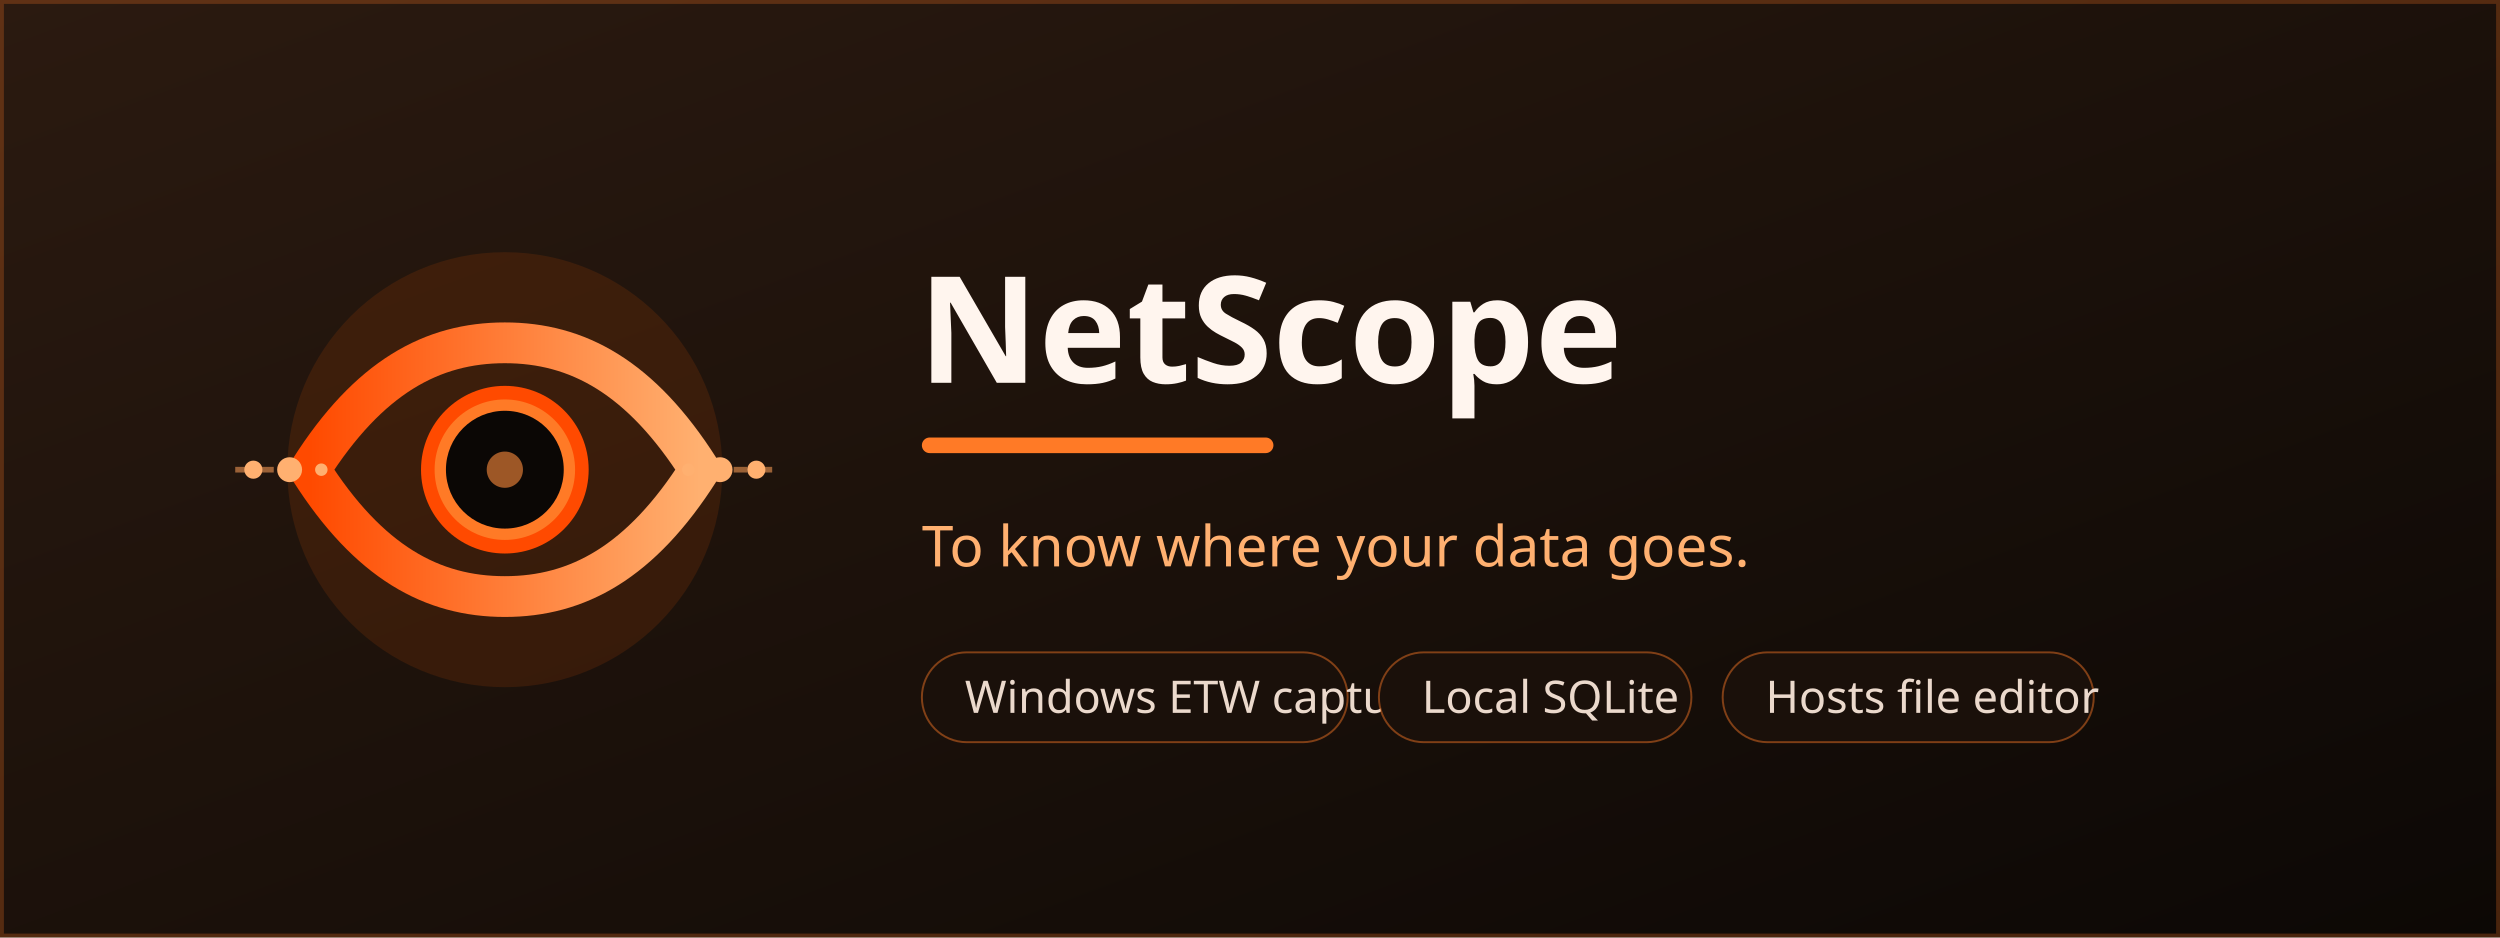
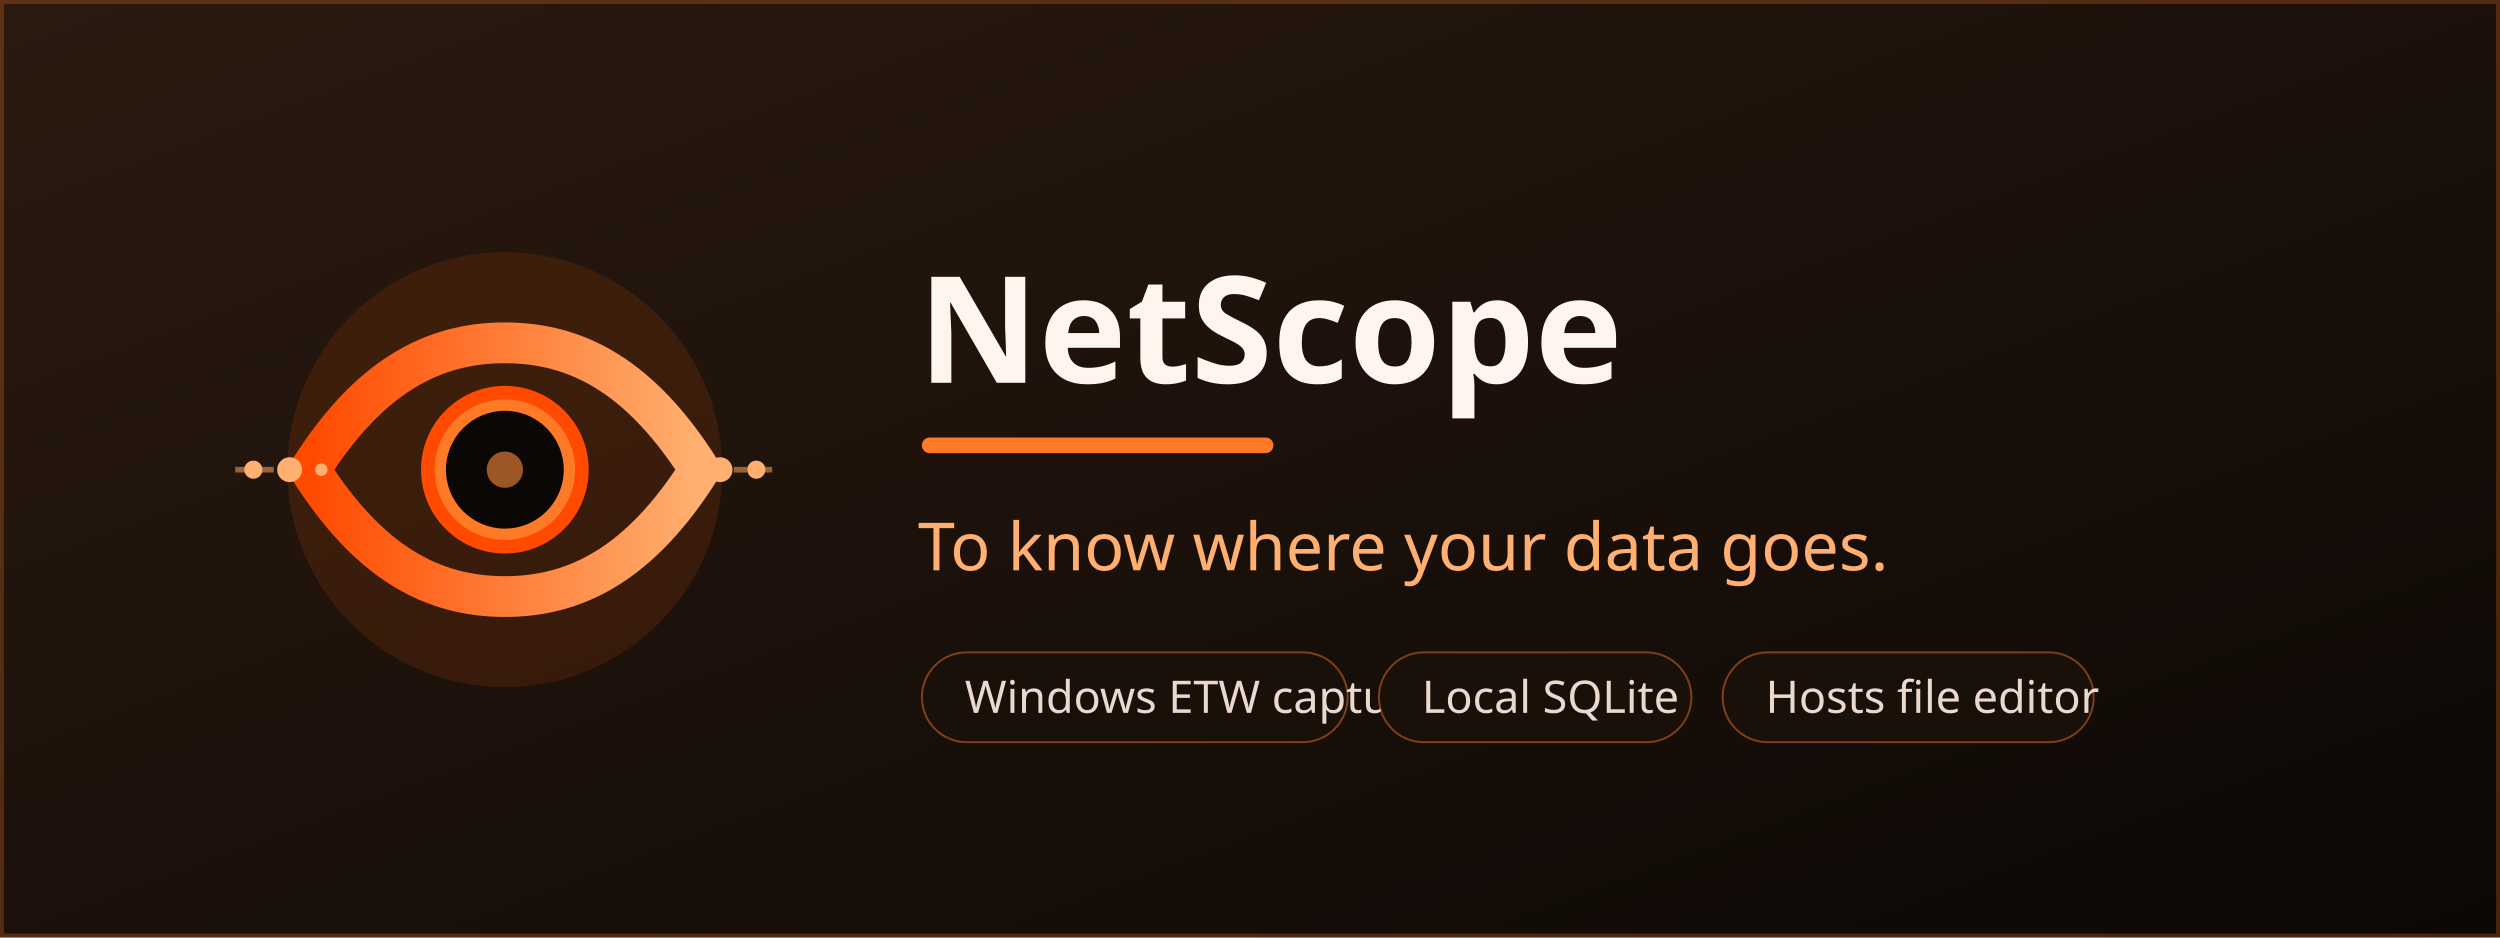
<svg xmlns="http://www.w3.org/2000/svg" width="1280" height="480" viewBox="0 0 1280 480" role="img" aria-label="NetScope">
  <defs>
    <linearGradient id="bg" x1="0" y1="0" x2="1" y2="1">
      <stop offset="0" stop-color="#2B1A10" />
      <stop offset="1" stop-color="#0C0805" />
    </linearGradient>
    <linearGradient id="eye" x1="0" y1="0" x2="1" y2="0">
      <stop offset="0" stop-color="#FF4A00" />
      <stop offset="1" stop-color="#FFB070" />
    </linearGradient>
  </defs>
  <rect width="1280" height="480" fill="url(#bg)" />
  <rect x="1" y="1" width="1278" height="478" fill="none" stroke="#FF7A26" stroke-opacity="0.25" stroke-width="2" />
  <g transform="translate(110 92) scale(1.16)">
    <circle cx="128" cy="128" r="96" fill="#FF5C00" fill-opacity="0.12" />
    <g fill="none" stroke="#FFA05A" stroke-opacity="0.55" stroke-width="2.5" stroke-dasharray="6 5">
      <path d="M9 128 H38" />
      <path d="M218 128 H247" />
    </g>
    <path d="M42 128 C68 87 96 72 128 72 C160 72 188 87 214 128 C188 169 160 184 128 184 C96 184 68 169 42 128Z" fill="none" stroke="url(#eye)" stroke-width="18" stroke-linejoin="round" />
    <circle cx="128" cy="128" r="37" fill="#FF4A00" />
    <circle cx="128" cy="128" r="31" fill="#FF7A26" />
    <circle cx="128" cy="128" r="26" fill="#0B0705" />
    <circle cx="128" cy="128" r="8" fill="#FF8C3C" fill-opacity="0.6" />
    <g fill="#FFB070">
      <circle cx="17" cy="128" r="4" />
      <circle cx="33" cy="128" r="5.5" />
      <circle cx="47" cy="128" r="2.75" />
      <circle cx="209" cy="128" r="2.75" />
      <circle cx="223" cy="128" r="5.5" />
      <circle cx="239" cy="128" r="4" />
    </g>
  </g>
  <text x="470" y="196" font-family="Segoe UI, Ubuntu, Cantarell, sans-serif" font-weight="700" font-size="76" fill="#FFF5EE">NetScope</text>
  <rect x="472" y="224" width="180" height="8" rx="4" fill="#FF7A26" />
-   <text x="472" y="290" font-family="Segoe UI, Ubuntu, Cantarell, sans-serif" font-size="29" fill="#FFB070">To know where your data goes.</text>
+   <text x="470" y="292" font-family="Segoe UI, Ubuntu, Cantarell, sans-serif" font-size="34" fill="#FFB070">To know where your data goes.</text>
  <g font-family="Segoe UI, Ubuntu, Cantarell, sans-serif" font-size="23" fill="#EBD9CC">
    <rect x="472" y="334" width="218" height="46" rx="23" fill="#1A100A" stroke="#FF7A26" stroke-opacity="0.45" />
    <text x="494" y="365">Windows ETW capture</text>
    <rect x="706" y="334" width="160" height="46" rx="23" fill="#1A100A" stroke="#FF7A26" stroke-opacity="0.45" />
    <text x="728" y="365">Local SQLite</text>
    <rect x="882" y="334" width="190" height="46" rx="23" fill="#1A100A" stroke="#FF7A26" stroke-opacity="0.45" />
    <text x="904" y="365">Hosts file editor</text>
  </g>
</svg>
